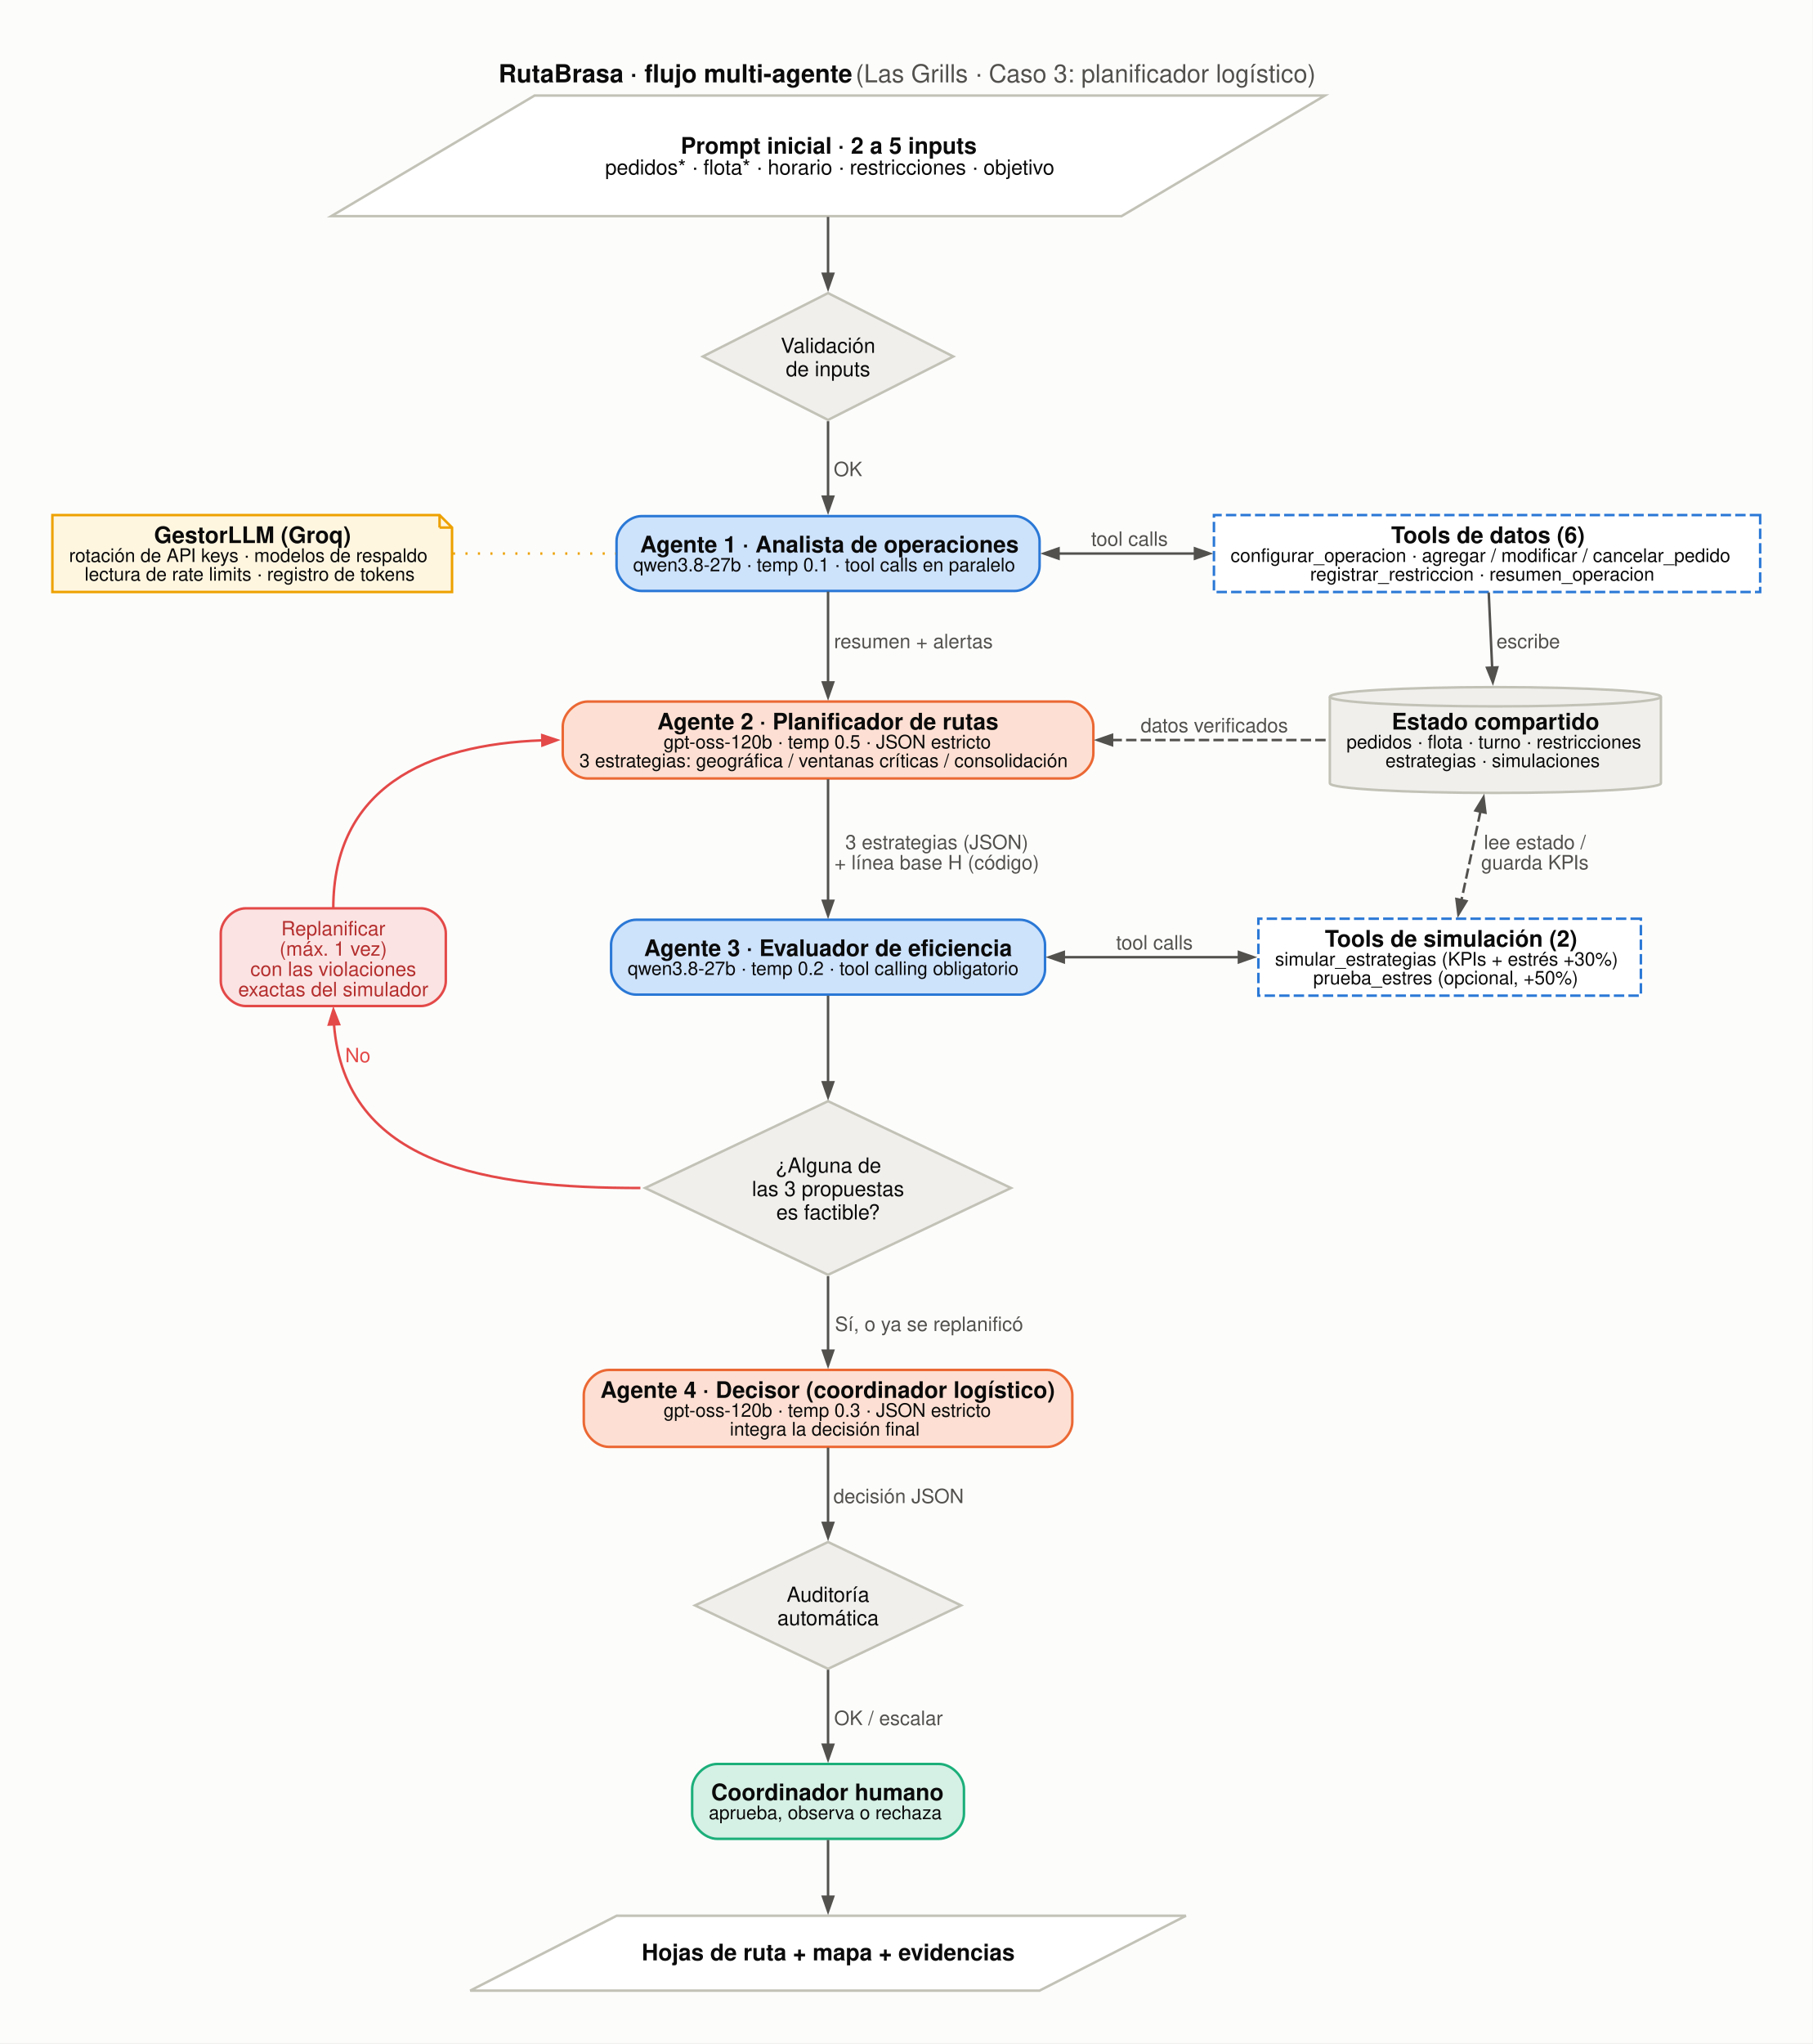
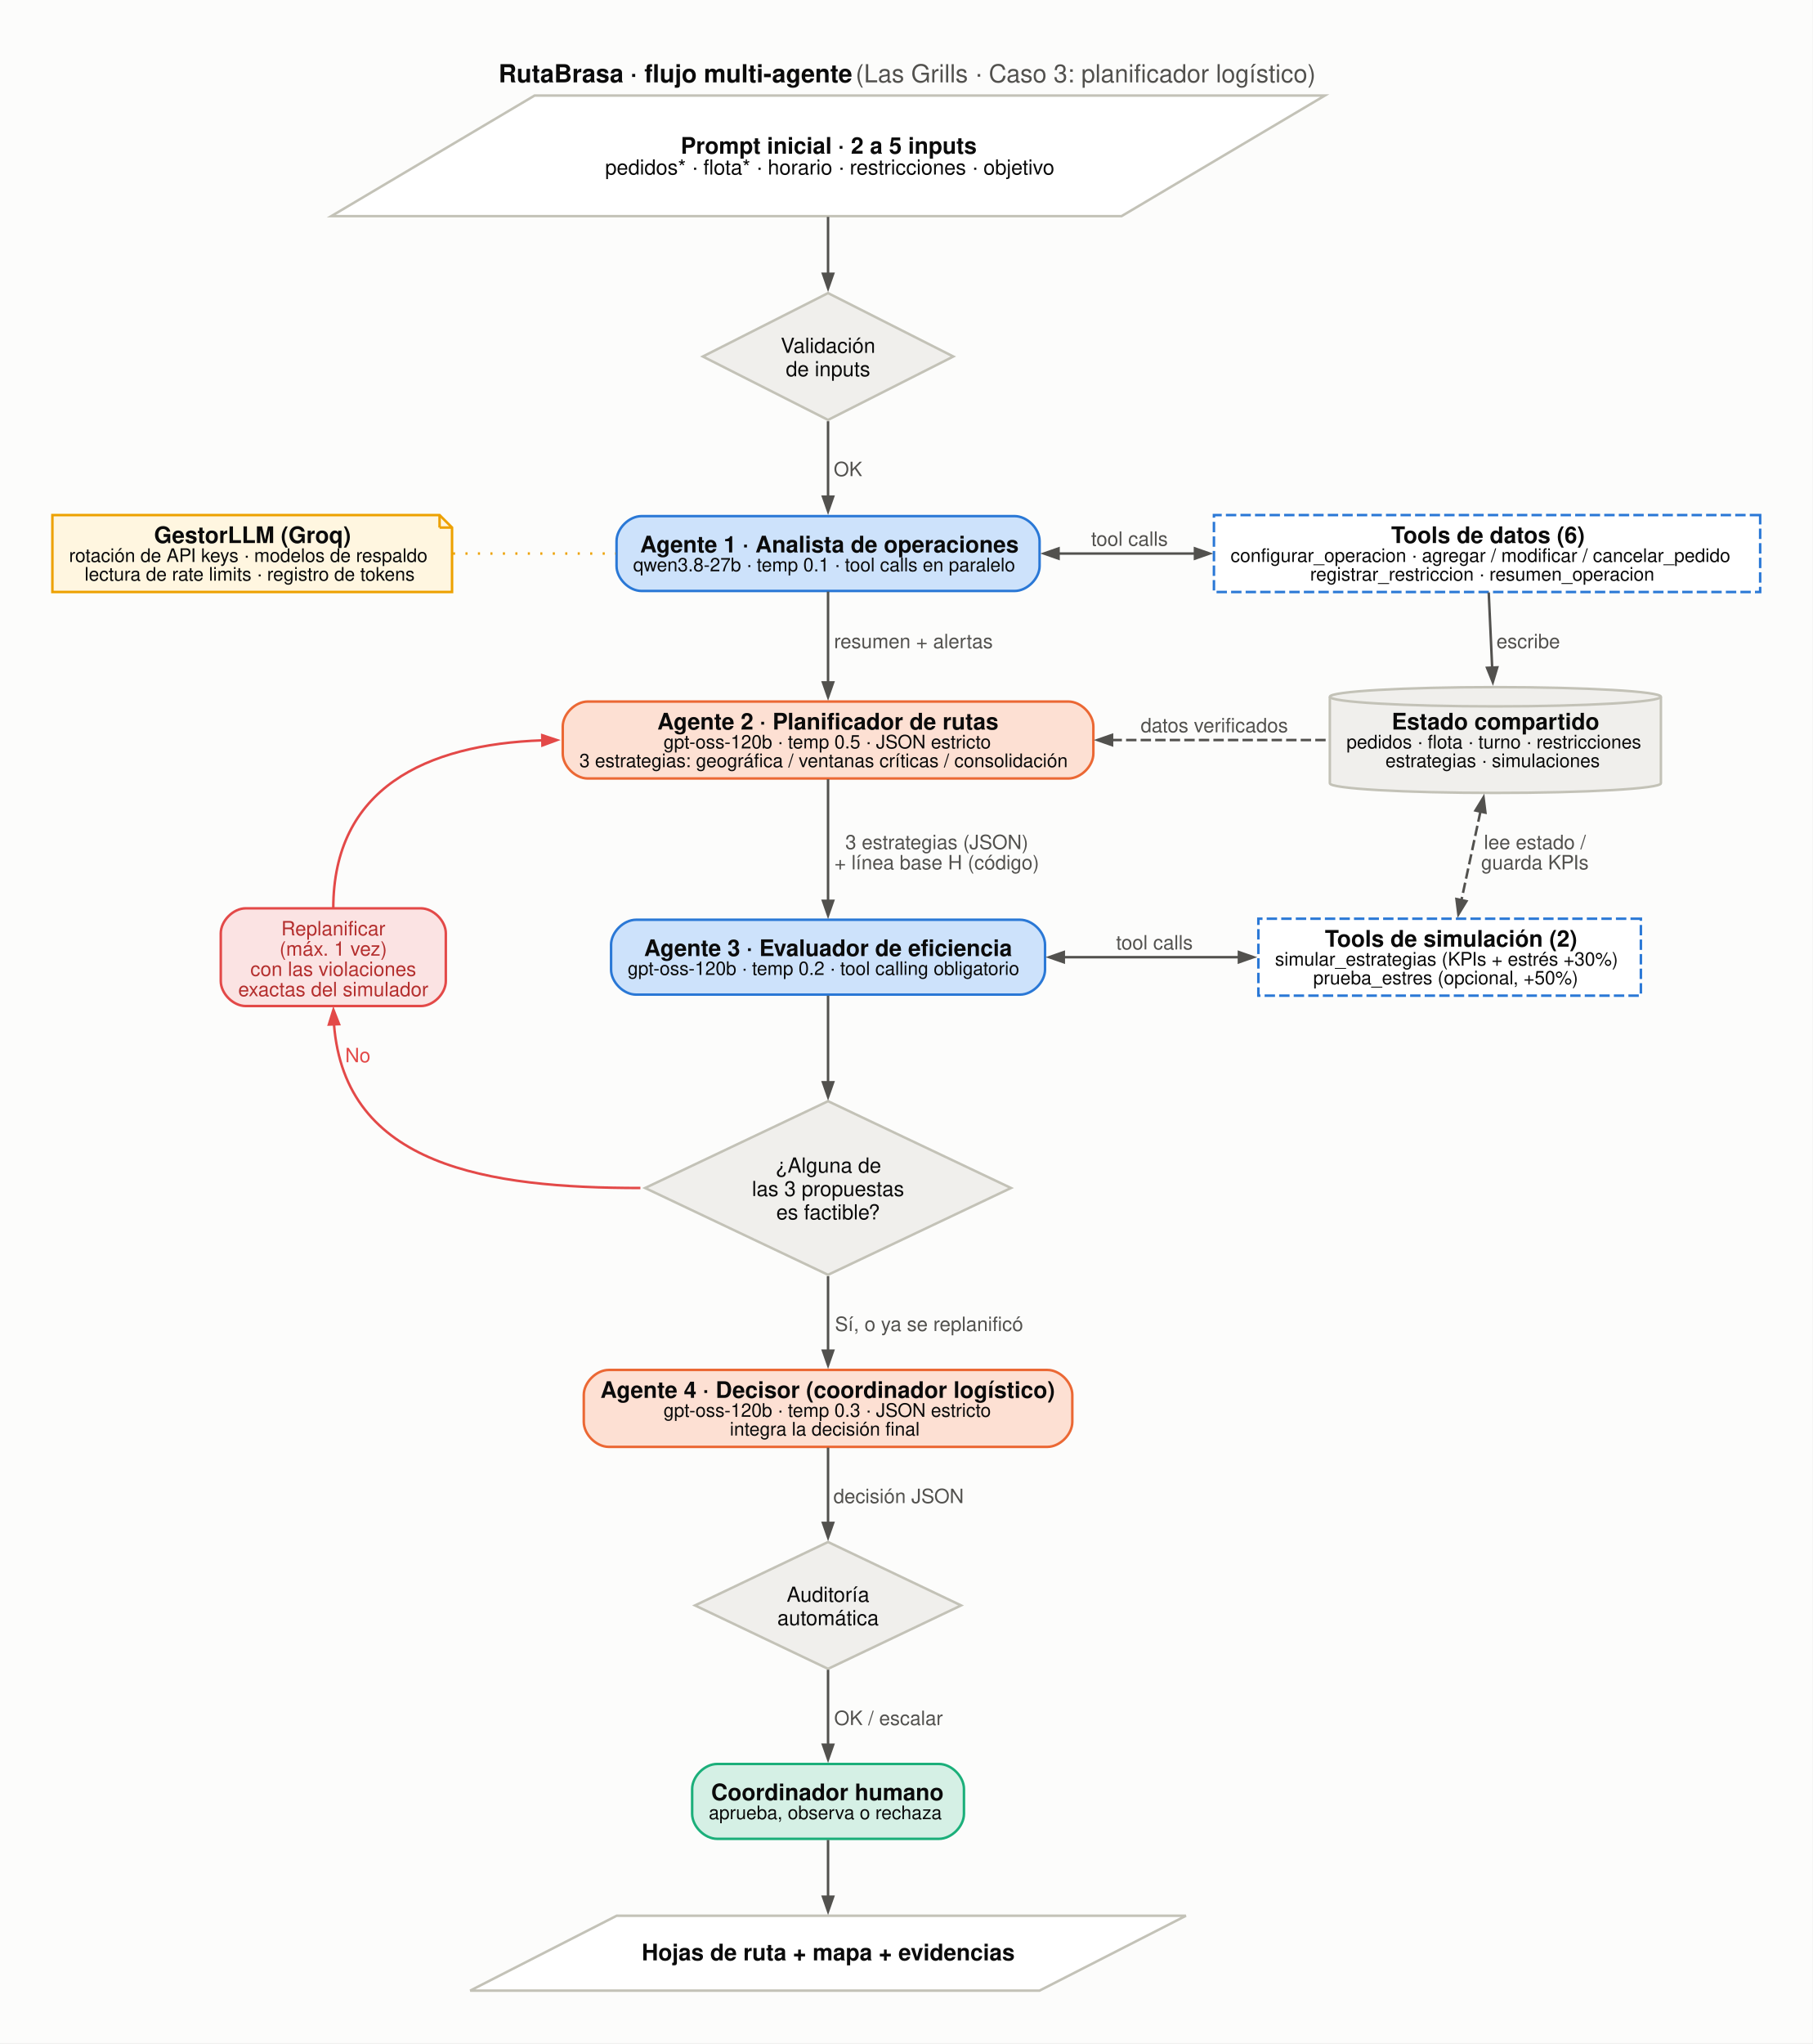
<svg xmlns="http://www.w3.org/2000/svg" width="872pt" height="983pt" viewBox="0.00 0.00 872.00 983.00">
  <g id="graph0" class="graph" transform="scale(1 1) rotate(0) translate(25.2 957.33)">
    <polygon fill="#fcfcfb" stroke="none" points="-25.2,25.2 -25.2,-957.33 846.7,-957.33 846.7,25.2 -25.2,25.2" />
    <text xml:space="preserve" text-anchor="start" x="214.62" y="-917.73" font-family="Helvetica,sans-Serif" font-weight="bold" font-size="12.00" fill="#0b0b0b">RutaBrasa · flujo multi-agente</text>
    <text xml:space="preserve" text-anchor="start" x="383.38" y="-917.73" font-family="Helvetica,sans-Serif" font-size="12.00" fill="#0b0b0b"> </text>
    <text xml:space="preserve" text-anchor="start" x="386.38" y="-917.73" font-family="Helvetica,sans-Serif" font-size="12.00" fill="#52514e">(Las Grills · Caso 3: planificador logístico)</text>
    <g id="node1" class="node">
      <polygon fill="#ffffff" stroke="#c3c2b7" stroke-width="1.2" points="612.1,-911.38 231.95,-911.38 134.15,-853.38 514.3,-853.38 612.1,-911.38" />
      <text xml:space="preserve" text-anchor="start" x="302.25" y="-883.42" font-family="Helvetica,sans-Serif" font-weight="bold" font-size="11.00" fill="#0b0b0b">Prompt inicial · 2 a 5 inputs</text>
      <text xml:space="preserve" text-anchor="start" x="265.88" y="-873.38" font-family="Helvetica,sans-Serif" font-size="10.00" fill="#0b0b0b">pedidos* · flota* · horario · restricciones · objetivo</text>
    </g>
    <g id="node2" class="node">
      <polygon fill="#f0efec" stroke="#c3c2b7" stroke-width="1.2" points="373.12,-816.38 312.88,-785.88 373.12,-755.38 433.38,-785.88 373.12,-816.38" />
      <text xml:space="preserve" text-anchor="middle" x="373.12" y="-787.62" font-family="Helvetica,sans-Serif" font-size="10.00" fill="#0b0b0b">Validación</text>
      <text xml:space="preserve" text-anchor="middle" x="373.12" y="-776.38" font-family="Helvetica,sans-Serif" font-size="10.00" fill="#0b0b0b">de inputs</text>
    </g>
    <g id="edge1" class="edge">
      <path fill="none" stroke="#52514e" stroke-width="1.2" d="M373.12,-853.02C373.12,-844.37 373.12,-834.71 373.12,-825.5" />
      <polygon fill="#52514e" stroke="#52514e" stroke-width="1.2" points="375.58,-825.67 373.13,-818.67 370.68,-825.67 375.58,-825.67" />
    </g>
    <g id="node3" class="node">
      <path fill="#cde2fb" stroke="#2a78d6" stroke-width="1.2" d="M462.88,-709.12C462.88,-709.12 283.38,-709.12 283.38,-709.12 277.38,-709.12 271.38,-703.12 271.38,-697.12 271.38,-697.12 271.38,-685.12 271.38,-685.12 271.38,-679.12 277.38,-673.12 283.38,-673.12 283.38,-673.12 462.88,-673.12 462.88,-673.12 468.88,-673.12 474.88,-679.12 474.88,-685.12 474.88,-685.12 474.88,-697.12 474.88,-697.12 474.88,-703.12 468.88,-709.12 462.88,-709.12" />
      <text xml:space="preserve" text-anchor="start" x="282.75" y="-691.67" font-family="Helvetica,sans-Serif" font-weight="bold" font-size="11.00" fill="#0b0b0b">Agente 1 · Analista de operaciones</text>
      <text xml:space="preserve" text-anchor="start" x="279.38" y="-682.57" font-family="Helvetica,sans-Serif" font-size="9.00" fill="#0b0b0b">qwen3.8-27b · temp 0.1 · tool calls en paralelo</text>
    </g>
    <g id="edge2" class="edge">
      <path fill="none" stroke="#52514e" stroke-width="1.2" d="M373.12,-754.76C373.12,-742.99 373.12,-729.62 373.12,-718.27" />
      <polygon fill="#52514e" stroke="#52514e" stroke-width="1.2" points="375.58,-718.47 373.13,-711.47 370.68,-718.47 375.58,-718.47" />
      <text xml:space="preserve" text-anchor="middle" x="381.38" y="-728.35" font-family="Helvetica,sans-Serif" font-size="9.50" fill="#52514e"> OK</text>
    </g>
    <g id="node4" class="node">
      <polygon fill="#ffffff" stroke="#2a78d6" stroke-width="1.2" stroke-dasharray="5,2" points="821.5,-709.62 558.75,-709.62 558.75,-672.62 821.5,-672.62 821.5,-709.62" />
      <text xml:space="preserve" text-anchor="start" x="644" y="-696.17" font-family="Helvetica,sans-Serif" font-weight="bold" font-size="11.00" fill="#0b0b0b">Tools de datos (6)</text>
      <text xml:space="preserve" text-anchor="start" x="566.75" y="-687.07" font-family="Helvetica,sans-Serif" font-size="9.00" fill="#0b0b0b">configurar_operacion · agregar / modificar / cancelar_pedido</text>
      <text xml:space="preserve" text-anchor="start" x="605" y="-678.07" font-family="Helvetica,sans-Serif" font-size="9.00" fill="#0b0b0b">registrar_restriccion · resumen_operacion</text>
    </g>
    <g id="edge4" class="edge">
      <path fill="none" stroke="#52514e" stroke-width="1.2" d="M483.95,-691.12C505.19,-691.12 527.68,-691.12 549.69,-691.12" />
      <polygon fill="#52514e" stroke="#52514e" stroke-width="1.2" points="483.99,-688.68 476.99,-691.13 483.99,-693.58 483.99,-688.68" />
      <polygon fill="#52514e" stroke="#52514e" stroke-width="1.2" points="549.62,-693.58 556.62,-691.13 549.62,-688.68 549.62,-693.58" />
      <text xml:space="preserve" text-anchor="middle" x="516.81" y="-694.85" font-family="Helvetica,sans-Serif" font-size="9.50" fill="#52514e"> tool calls</text>
    </g>
    <g id="node6" class="node">
      <path fill="#fde0d3" stroke="#eb6834" stroke-width="1.2" d="M488.75,-619.94C488.75,-619.94 257.5,-619.94 257.5,-619.94 251.5,-619.94 245.5,-613.94 245.5,-607.94 245.5,-607.94 245.5,-594.94 245.5,-594.94 245.5,-588.94 251.5,-582.94 257.5,-582.94 257.5,-582.94 488.75,-582.94 488.75,-582.94 494.75,-582.94 500.75,-588.94 500.75,-594.94 500.75,-594.94 500.75,-607.94 500.75,-607.94 500.75,-613.94 494.75,-619.94 488.75,-619.94" />
      <text xml:space="preserve" text-anchor="start" x="291" y="-606.49" font-family="Helvetica,sans-Serif" font-weight="bold" font-size="11.00" fill="#0b0b0b">Agente 2 · Planificador de rutas</text>
      <text xml:space="preserve" text-anchor="start" x="294" y="-597.39" font-family="Helvetica,sans-Serif" font-size="9.00" fill="#0b0b0b">gpt-oss-120b · temp 0.5 · JSON estricto</text>
      <text xml:space="preserve" text-anchor="start" x="253.5" y="-588.39" font-family="Helvetica,sans-Serif" font-size="9.00" fill="#0b0b0b">3 estrategias: geográfica / ventanas críticas / consolidación</text>
    </g>
    <g id="edge6" class="edge">
      <path fill="none" stroke="#52514e" stroke-width="1.2" d="M373.12,-672.8C373.12,-660.24 373.12,-643.02 373.12,-628.76" />
      <polygon fill="#52514e" stroke="#52514e" stroke-width="1.2" points="375.58,-629.14 373.13,-622.14 370.68,-629.14 375.58,-629.14" />
      <text xml:space="preserve" text-anchor="middle" x="412.88" y="-645.6" font-family="Helvetica,sans-Serif" font-size="9.50" fill="#52514e"> resumen + alertas</text>
    </g>
    <g id="node5" class="node">
      <path fill="#f0efec" stroke="#c3c2b7" stroke-width="1.2" d="M773.75,-622.25C773.75,-624.8 738.06,-626.88 694.12,-626.88 650.19,-626.88 614.5,-624.8 614.5,-622.25 614.5,-622.25 614.5,-580.62 614.5,-580.62 614.5,-578.07 650.19,-576 694.12,-576 738.06,-576 773.75,-578.07 773.75,-580.62 773.75,-580.62 773.75,-622.25 773.75,-622.25" />
      <path fill="none" stroke="#c3c2b7" stroke-width="1.2" d="M773.75,-622.25C773.75,-619.7 738.06,-617.62 694.12,-617.62 650.19,-617.62 614.5,-619.7 614.5,-622.25" />
      <text xml:space="preserve" text-anchor="start" x="644.25" y="-606.49" font-family="Helvetica,sans-Serif" font-weight="bold" font-size="11.00" fill="#0b0b0b">Estado compartido</text>
      <text xml:space="preserve" text-anchor="start" x="622.5" y="-597.39" font-family="Helvetica,sans-Serif" font-size="9.00" fill="#0b0b0b">pedidos · flota · turno · restricciones</text>
      <text xml:space="preserve" text-anchor="start" x="641.25" y="-588.39" font-family="Helvetica,sans-Serif" font-size="9.00" fill="#0b0b0b">estrategias · simulaciones</text>
    </g>
    <g id="edge5" class="edge">
      <path fill="none" stroke="#52514e" stroke-width="1.2" d="M690.93,-672.38C691.41,-661.99 692.02,-648.53 692.59,-636.19" />
      <polygon fill="#52514e" stroke="#52514e" stroke-width="1.2" points="695.03,-636.38 692.9,-629.28 690.13,-636.16 695.03,-636.38" />
      <text xml:space="preserve" text-anchor="middle" x="708.62" y="-645.6" font-family="Helvetica,sans-Serif" font-size="9.50" fill="#52514e"> escribe</text>
    </g>
    <g id="node8" class="node">
      <polygon fill="#ffffff" stroke="#2a78d6" stroke-width="1.2" stroke-dasharray="5,2" points="764.12,-515.5 580.12,-515.5 580.12,-478.5 764.12,-478.5 764.12,-515.5" />
      <text xml:space="preserve" text-anchor="start" x="612.12" y="-502.05" font-family="Helvetica,sans-Serif" font-weight="bold" font-size="11.00" fill="#0b0b0b">Tools de simulación (2)</text>
      <text xml:space="preserve" text-anchor="start" x="588.12" y="-492.95" font-family="Helvetica,sans-Serif" font-size="9.00" fill="#0b0b0b">simular_estrategias (KPIs + estrés +30%)</text>
      <text xml:space="preserve" text-anchor="start" x="606.5" y="-483.95" font-family="Helvetica,sans-Serif" font-size="9.00" fill="#0b0b0b">prueba_estres (opcional, +50%)</text>
    </g>
    <g id="edge10" class="edge">
      <path fill="none" stroke="#52514e" stroke-width="1.2" stroke-dasharray="5,2" d="M686.95,-567.04C683.98,-553.19 680.57,-537.34 677.78,-524.33" />
      <polygon fill="#52514e" stroke="#52514e" stroke-width="1.2" points="684.55,-567.54 688.42,-573.86 689.34,-566.51 684.55,-567.54" />
      <polygon fill="#52514e" stroke="#52514e" stroke-width="1.2" points="680.2,-523.93 676.34,-517.6 675.41,-524.96 680.2,-523.93" />
      <text xml:space="preserve" text-anchor="middle" x="711.82" y="-548.98" font-family="Helvetica,sans-Serif" font-size="9.50" fill="#52514e"> lee estado /</text>
      <text xml:space="preserve" text-anchor="middle" x="711.82" y="-539.23" font-family="Helvetica,sans-Serif" font-size="9.50" fill="#52514e"> guarda KPIs</text>
    </g>
    <g id="edge7" class="edge">
      <path fill="none" stroke="#52514e" stroke-width="1.2" stroke-dasharray="5,2" d="M509.48,-601.44C545.24,-601.44 582.63,-601.44 614.34,-601.44" />
      <polygon fill="#52514e" stroke="#52514e" stroke-width="1.2" points="509.73,-598.99 502.73,-601.44 509.73,-603.89 509.73,-598.99" />
      <text xml:space="preserve" text-anchor="middle" x="557.62" y="-605.16" font-family="Helvetica,sans-Serif" font-size="9.50" fill="#52514e"> datos verificados</text>
    </g>
    <g id="node7" class="node">
      <path fill="#cde2fb" stroke="#2a78d6" stroke-width="1.2" d="M465.5,-515C465.5,-515 280.75,-515 280.75,-515 274.75,-515 268.75,-509 268.75,-503 268.75,-503 268.75,-491 268.75,-491 268.75,-485 274.75,-479 280.75,-479 280.75,-479 465.5,-479 465.5,-479 471.5,-479 477.5,-485 477.5,-491 477.5,-491 477.5,-503 477.5,-503 477.5,-509 471.5,-515 465.5,-515" />
      <text xml:space="preserve" text-anchor="start" x="284.62" y="-497.55" font-family="Helvetica,sans-Serif" font-weight="bold" font-size="11.00" fill="#0b0b0b">Agente 3 · Evaluador de eficiencia</text>
-       <text xml:space="preserve" text-anchor="start" x="276.75" y="-488.45" font-family="Helvetica,sans-Serif" font-size="9.00" fill="#0b0b0b">qwen3.8-27b · temp 0.2 · tool calling obligatorio</text>
+       <text xml:space="preserve" text-anchor="start" x="276.75" y="-488.45" font-family="Helvetica,sans-Serif" font-size="9.00" fill="#0b0b0b">gpt-oss-120b · temp 0.2 · tool calling obligatorio</text>
    </g>
    <g id="edge8" class="edge">
      <path fill="none" stroke="#52514e" stroke-width="1.2" d="M373.12,-582.59C373.12,-566.41 373.12,-542.36 373.12,-524.03" />
      <polygon fill="#52514e" stroke="#52514e" stroke-width="1.2" points="375.58,-524.11 373.13,-517.11 370.68,-524.11 375.58,-524.11" />
      <text xml:space="preserve" text-anchor="middle" x="424.12" y="-548.98" font-family="Helvetica,sans-Serif" font-size="9.50" fill="#52514e"> 3 estrategias (JSON)</text>
      <text xml:space="preserve" text-anchor="middle" x="424.12" y="-539.23" font-family="Helvetica,sans-Serif" font-size="9.50" fill="#52514e"> + línea base H (código)</text>
    </g>
    <g id="node15" class="node">
      <path fill="#fbe3e3" stroke="#e34948" stroke-width="1.2" d="M177.25,-520.5C177.25,-520.5 93,-520.5 93,-520.5 87,-520.5 81,-514.5 81,-508.5 81,-508.5 81,-485.5 81,-485.5 81,-479.5 87,-473.5 93,-473.5 93,-473.5 177.25,-473.5 177.25,-473.5 183.25,-473.5 189.25,-479.5 189.25,-485.5 189.25,-485.5 189.25,-508.5 189.25,-508.5 189.25,-514.5 183.25,-520.5 177.25,-520.5" />
      <text xml:space="preserve" text-anchor="middle" x="135.12" y="-507.48" font-family="Helvetica,sans-Serif" font-size="9.50" fill="#b42f2e">Replanificar</text>
      <text xml:space="preserve" text-anchor="middle" x="135.12" y="-497.73" font-family="Helvetica,sans-Serif" font-size="9.50" fill="#b42f2e">(máx. 1 vez)</text>
      <text xml:space="preserve" text-anchor="middle" x="135.12" y="-487.98" font-family="Helvetica,sans-Serif" font-size="9.50" fill="#b42f2e">con las violaciones</text>
      <text xml:space="preserve" text-anchor="middle" x="135.12" y="-478.23" font-family="Helvetica,sans-Serif" font-size="9.50" fill="#b42f2e">exactas del simulador</text>
    </g>
    <g id="edge13" class="edge">
      <path fill="none" stroke="#e34948" stroke-width="1.2" d="M235.73,-601.29C179.37,-599.34 135.12,-578.02 135.12,-520.5" />
      <polygon fill="#e34948" stroke="#e34948" stroke-width="1.2" points="235.64,-603.74 242.68,-601.41 235.73,-598.84 235.64,-603.74" />
    </g>
    <g id="edge9" class="edge">
      <path fill="none" stroke="#52514e" stroke-width="1.2" d="M486.32,-497C514.1,-497 543.66,-497 570.84,-497" />
      <polygon fill="#52514e" stroke="#52514e" stroke-width="1.2" points="486.52,-494.55 479.52,-497 486.52,-499.45 486.52,-494.55" />
      <polygon fill="#52514e" stroke="#52514e" stroke-width="1.2" points="570.76,-499.45 577.76,-497 570.76,-494.55 570.76,-499.45" />
      <text xml:space="preserve" text-anchor="middle" x="528.81" y="-500.73" font-family="Helvetica,sans-Serif" font-size="9.50" fill="#52514e"> tool calls</text>
    </g>
    <g id="node9" class="node">
      <polygon fill="#f0efec" stroke="#c3c2b7" stroke-width="1.2" points="373.12,-427.75 285.12,-386 373.12,-344.25 461.12,-386 373.12,-427.75" />
      <text xml:space="preserve" text-anchor="middle" x="373.12" y="-393.38" font-family="Helvetica,sans-Serif" font-size="10.00" fill="#0b0b0b">¿Alguna de</text>
      <text xml:space="preserve" text-anchor="middle" x="373.12" y="-382.12" font-family="Helvetica,sans-Serif" font-size="10.00" fill="#0b0b0b">las 3 propuestas</text>
      <text xml:space="preserve" text-anchor="middle" x="373.12" y="-370.88" font-family="Helvetica,sans-Serif" font-size="10.00" fill="#0b0b0b">es factible?</text>
    </g>
    <g id="edge11" class="edge">
      <path fill="none" stroke="#52514e" stroke-width="1.2" d="M373.12,-478.49C373.12,-467.12 373.12,-451.68 373.12,-436.73" />
      <polygon fill="#52514e" stroke="#52514e" stroke-width="1.2" points="375.58,-436.83 373.13,-429.83 370.68,-436.83 375.58,-436.83" />
    </g>
    <g id="node10" class="node">
      <path fill="#fde0d3" stroke="#eb6834" stroke-width="1.2" d="M478.62,-298.5C478.62,-298.5 267.62,-298.5 267.62,-298.5 261.62,-298.5 255.62,-292.5 255.62,-286.5 255.62,-286.5 255.62,-273.5 255.62,-273.5 255.62,-267.5 261.62,-261.5 267.62,-261.5 267.62,-261.5 478.62,-261.5 478.62,-261.5 484.62,-261.5 490.62,-267.5 490.62,-273.5 490.62,-273.5 490.62,-286.5 490.62,-286.5 490.62,-292.5 484.62,-298.5 478.62,-298.5" />
      <text xml:space="preserve" text-anchor="start" x="263.62" y="-285.05" font-family="Helvetica,sans-Serif" font-weight="bold" font-size="11.00" fill="#0b0b0b">Agente 4 · Decisor (coordinador logístico)</text>
      <text xml:space="preserve" text-anchor="start" x="294" y="-275.95" font-family="Helvetica,sans-Serif" font-size="9.00" fill="#0b0b0b">gpt-oss-120b · temp 0.3 · JSON estricto</text>
      <text xml:space="preserve" text-anchor="start" x="325.88" y="-266.95" font-family="Helvetica,sans-Serif" font-size="9.00" fill="#0b0b0b">integra la decisión final</text>
    </g>
    <g id="edge14" class="edge">
      <path fill="none" stroke="#52514e" stroke-width="1.2" d="M373.12,-343.6C373.12,-331.47 373.12,-318.54 373.12,-307.6" />
      <polygon fill="#52514e" stroke="#52514e" stroke-width="1.2" points="375.58,-307.76 373.13,-300.76 370.68,-307.76 375.58,-307.76" />
      <text xml:space="preserve" text-anchor="middle" x="420.38" y="-317.23" font-family="Helvetica,sans-Serif" font-size="9.50" fill="#52514e"> Sí, o ya se replanificó</text>
    </g>
    <g id="edge12" class="edge">
      <path fill="none" stroke="#e34948" stroke-width="1.2" d="M282.85,-386C209.52,-386 140.71,-396.34 135.45,-464.85" />
      <polygon fill="#e34948" stroke="#e34948" stroke-width="1.2" points="133.01,-464.6 135.19,-471.69 137.9,-464.78 133.01,-464.6" />
      <text xml:space="preserve" text-anchor="middle" x="145.6" y="-446.48" font-family="Helvetica,sans-Serif" font-size="9.50" fill="#e34948"> No</text>
    </g>
    <g id="node11" class="node">
      <polygon fill="#f0efec" stroke="#c3c2b7" stroke-width="1.2" points="373.12,-215.75 309.12,-185.25 373.12,-154.75 437.12,-185.25 373.12,-215.75" />
      <text xml:space="preserve" text-anchor="middle" x="373.12" y="-187" font-family="Helvetica,sans-Serif" font-size="10.00" fill="#0b0b0b">Auditoría</text>
      <text xml:space="preserve" text-anchor="middle" x="373.12" y="-175.75" font-family="Helvetica,sans-Serif" font-size="10.00" fill="#0b0b0b">automática</text>
    </g>
    <g id="edge15" class="edge">
      <path fill="none" stroke="#52514e" stroke-width="1.2" d="M373.12,-261.12C373.12,-250.77 373.12,-237.32 373.12,-224.69" />
      <polygon fill="#52514e" stroke="#52514e" stroke-width="1.2" points="375.58,-224.94 373.13,-217.94 370.68,-224.94 375.58,-224.94" />
      <text xml:space="preserve" text-anchor="middle" x="405.75" y="-234.47" font-family="Helvetica,sans-Serif" font-size="9.50" fill="#52514e"> decisión JSON</text>
    </g>
    <g id="node12" class="node">
      <path fill="#d5f0e5" stroke="#1baf7a" stroke-width="1.2" d="M426.5,-109C426.5,-109 319.75,-109 319.75,-109 313.75,-109 307.75,-103 307.75,-97 307.75,-97 307.75,-85 307.75,-85 307.75,-79 313.75,-73 319.75,-73 319.75,-73 426.5,-73 426.5,-73 432.5,-73 438.5,-79 438.5,-85 438.5,-85 438.5,-97 438.5,-97 438.5,-103 432.5,-109 426.5,-109" />
      <text xml:space="preserve" text-anchor="start" x="316.88" y="-91.55" font-family="Helvetica,sans-Serif" font-weight="bold" font-size="11.00" fill="#0b0b0b">Coordinador humano</text>
      <text xml:space="preserve" text-anchor="start" x="315.75" y="-82.45" font-family="Helvetica,sans-Serif" font-size="9.00" fill="#0b0b0b">aprueba, observa o rechaza</text>
    </g>
    <g id="edge16" class="edge">
      <path fill="none" stroke="#52514e" stroke-width="1.2" d="M373.12,-154.3C373.12,-142.59 373.12,-129.29 373.12,-118" />
      <polygon fill="#52514e" stroke="#52514e" stroke-width="1.2" points="375.58,-118.25 373.13,-111.26 370.68,-118.26 375.58,-118.25" />
      <text xml:space="preserve" text-anchor="middle" x="400.88" y="-127.72" font-family="Helvetica,sans-Serif" font-size="9.50" fill="#52514e"> OK / escalar</text>
    </g>
    <g id="node13" class="node">
      <polygon fill="#ffffff" stroke="#c3c2b7" stroke-width="1.2" points="545.27,-36 271.42,-36 200.98,0 474.83,0 545.27,-36" />
      <text xml:space="preserve" text-anchor="start" x="283.5" y="-14.55" font-family="Helvetica,sans-Serif" font-weight="bold" font-size="11.00" fill="#0b0b0b">Hojas de ruta + mapa + evidencias</text>
    </g>
    <g id="edge17" class="edge">
      <path fill="none" stroke="#52514e" stroke-width="1.2" d="M373.12,-72.45C373.12,-64.2 373.12,-54.18 373.12,-45.07" />
      <polygon fill="#52514e" stroke="#52514e" stroke-width="1.2" points="375.58,-45.16 373.13,-38.16 370.68,-45.16 375.58,-45.16" />
    </g>
    <g id="node14" class="node">
      <polygon fill="#fff6e0" stroke="#eda100" stroke-width="1.2" points="186.25,-709.62 0,-709.62 0,-672.62 192.25,-672.62 192.25,-703.62 186.25,-709.62" />
      <polyline fill="none" stroke="#eda100" stroke-width="1.2" points="186.25,-709.62 186.25,-703.62" />
      <polyline fill="none" stroke="#eda100" stroke-width="1.2" points="192.25,-703.62 186.25,-703.62" />
      <text xml:space="preserve" text-anchor="start" x="48.88" y="-696.17" font-family="Helvetica,sans-Serif" font-weight="bold" font-size="11.00" fill="#0b0b0b">GestorLLM (Groq)</text>
      <text xml:space="preserve" text-anchor="start" x="8" y="-687.07" font-family="Helvetica,sans-Serif" font-size="9.00" fill="#0b0b0b">rotación de API keys · modelos de respaldo</text>
      <text xml:space="preserve" text-anchor="start" x="15.5" y="-678.07" font-family="Helvetica,sans-Serif" font-size="9.00" fill="#0b0b0b">lectura de rate limits · registro de tokens</text>
    </g>
    <g id="edge3" class="edge">
      <path fill="none" stroke="#eda100" stroke-width="1.2" stroke-dasharray="1,5" d="M192.7,-691.12C218.77,-691.12 244.85,-691.12 270.93,-691.12" />
    </g>
  </g>
</svg>
